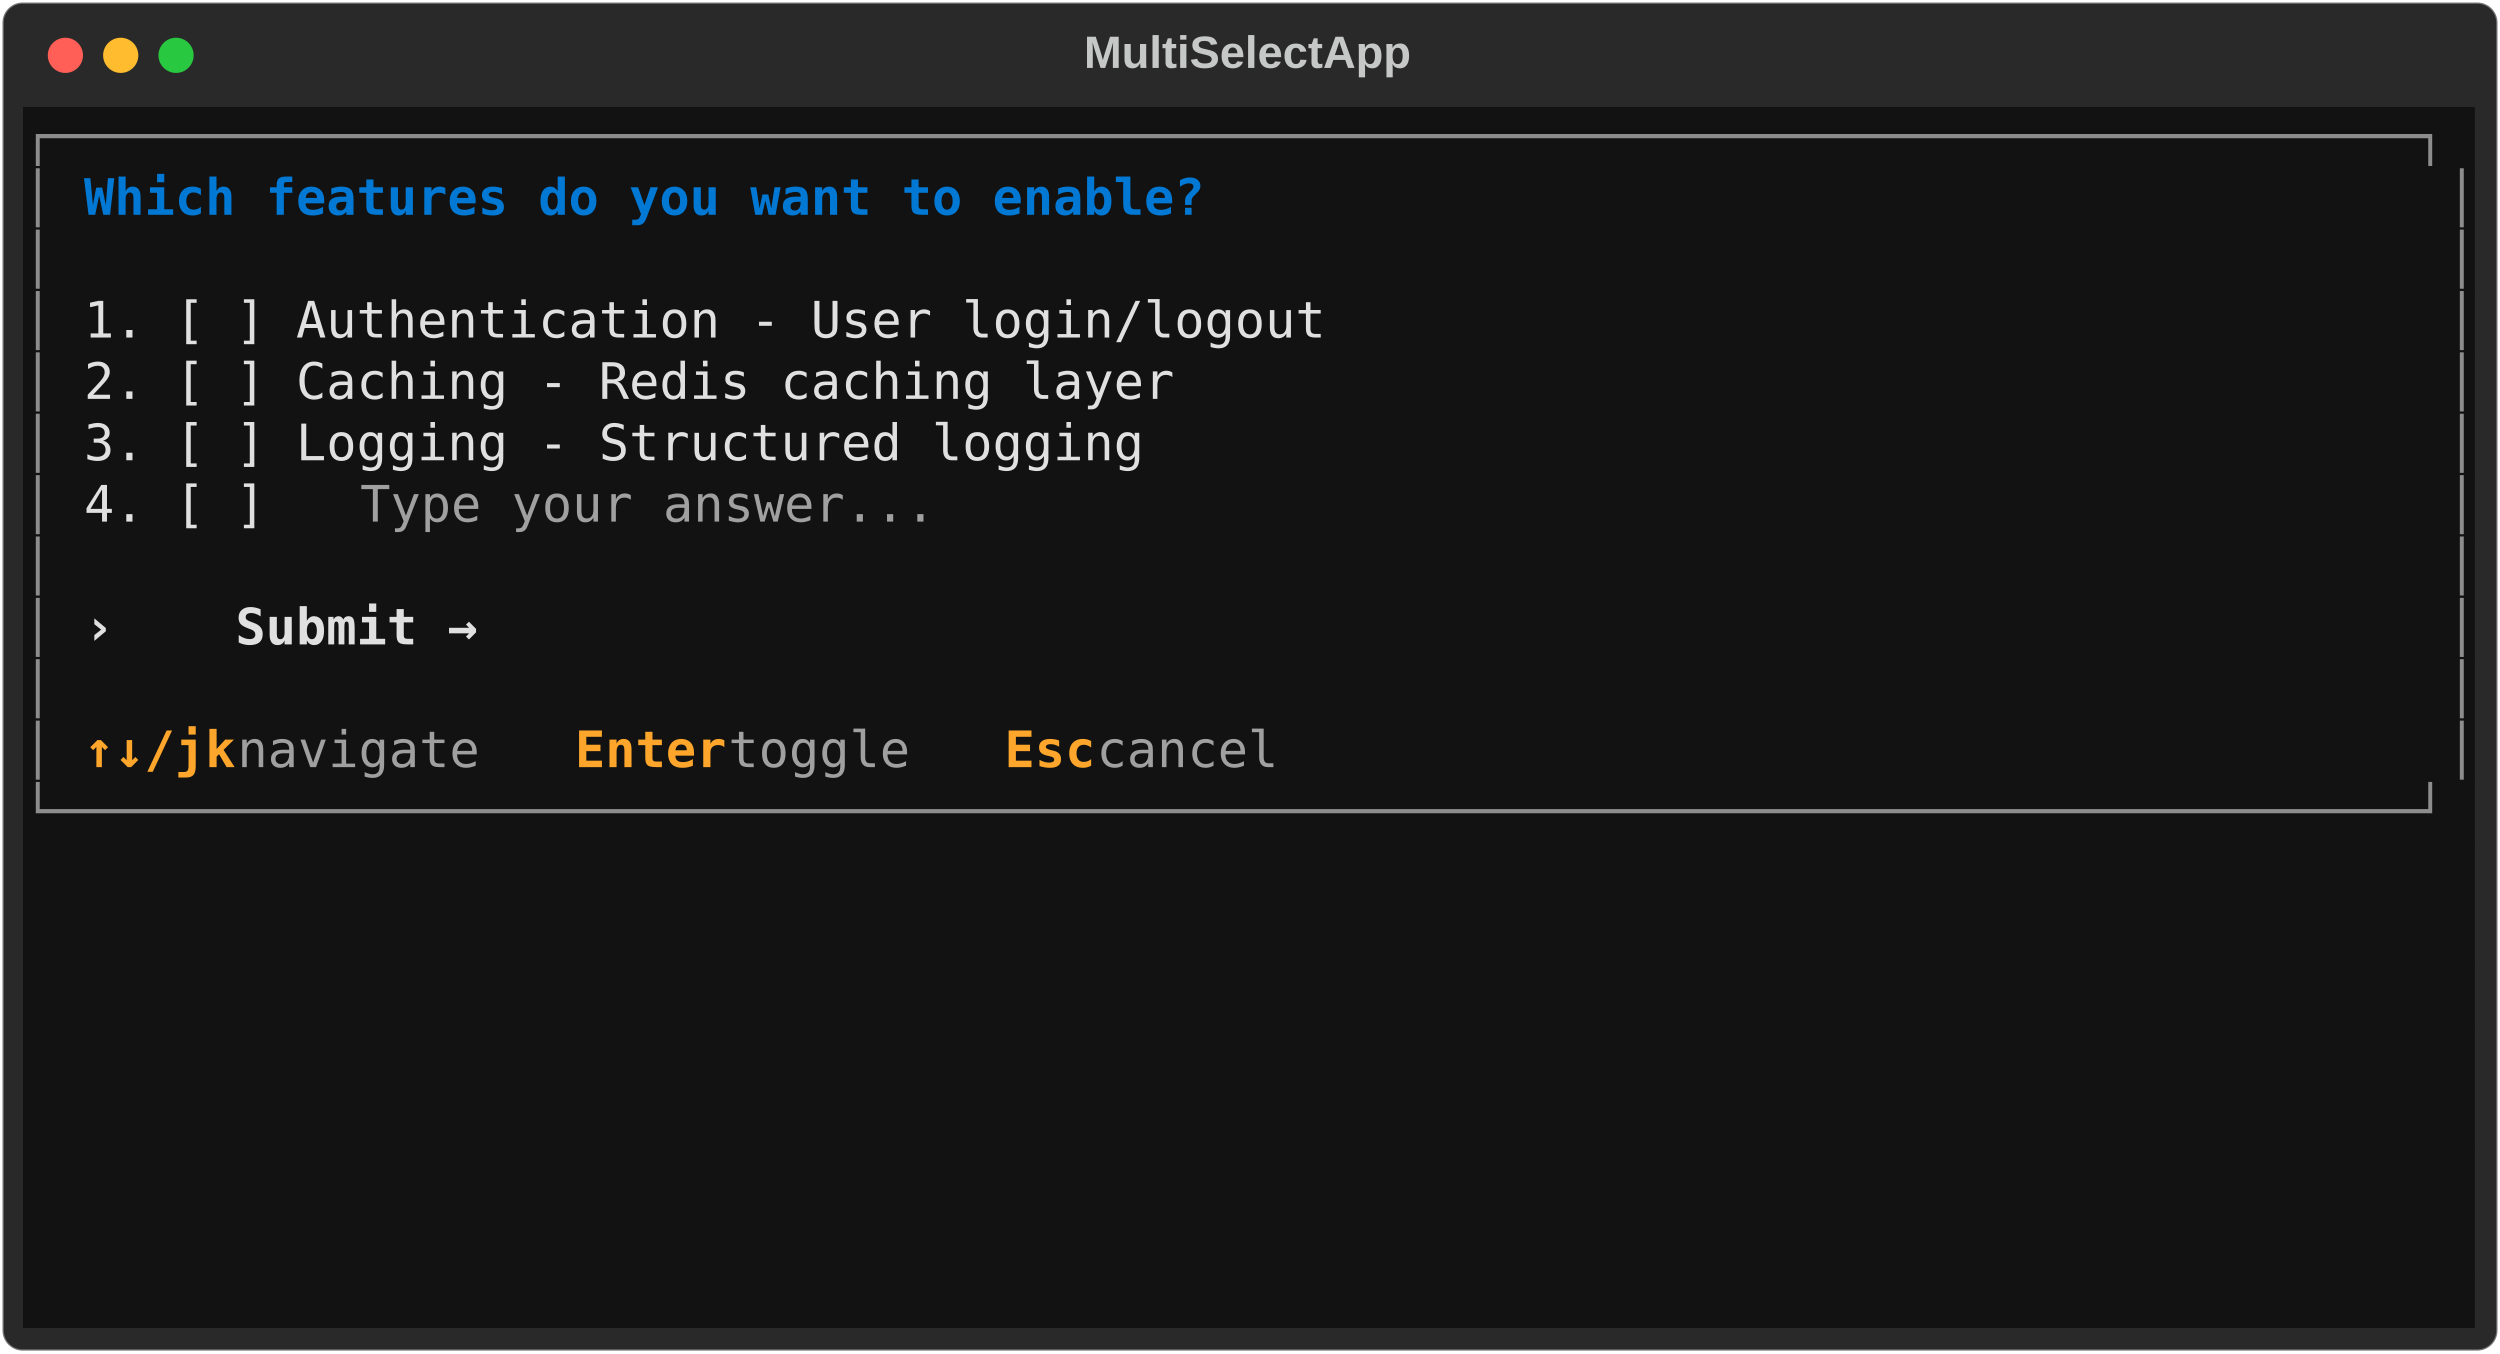
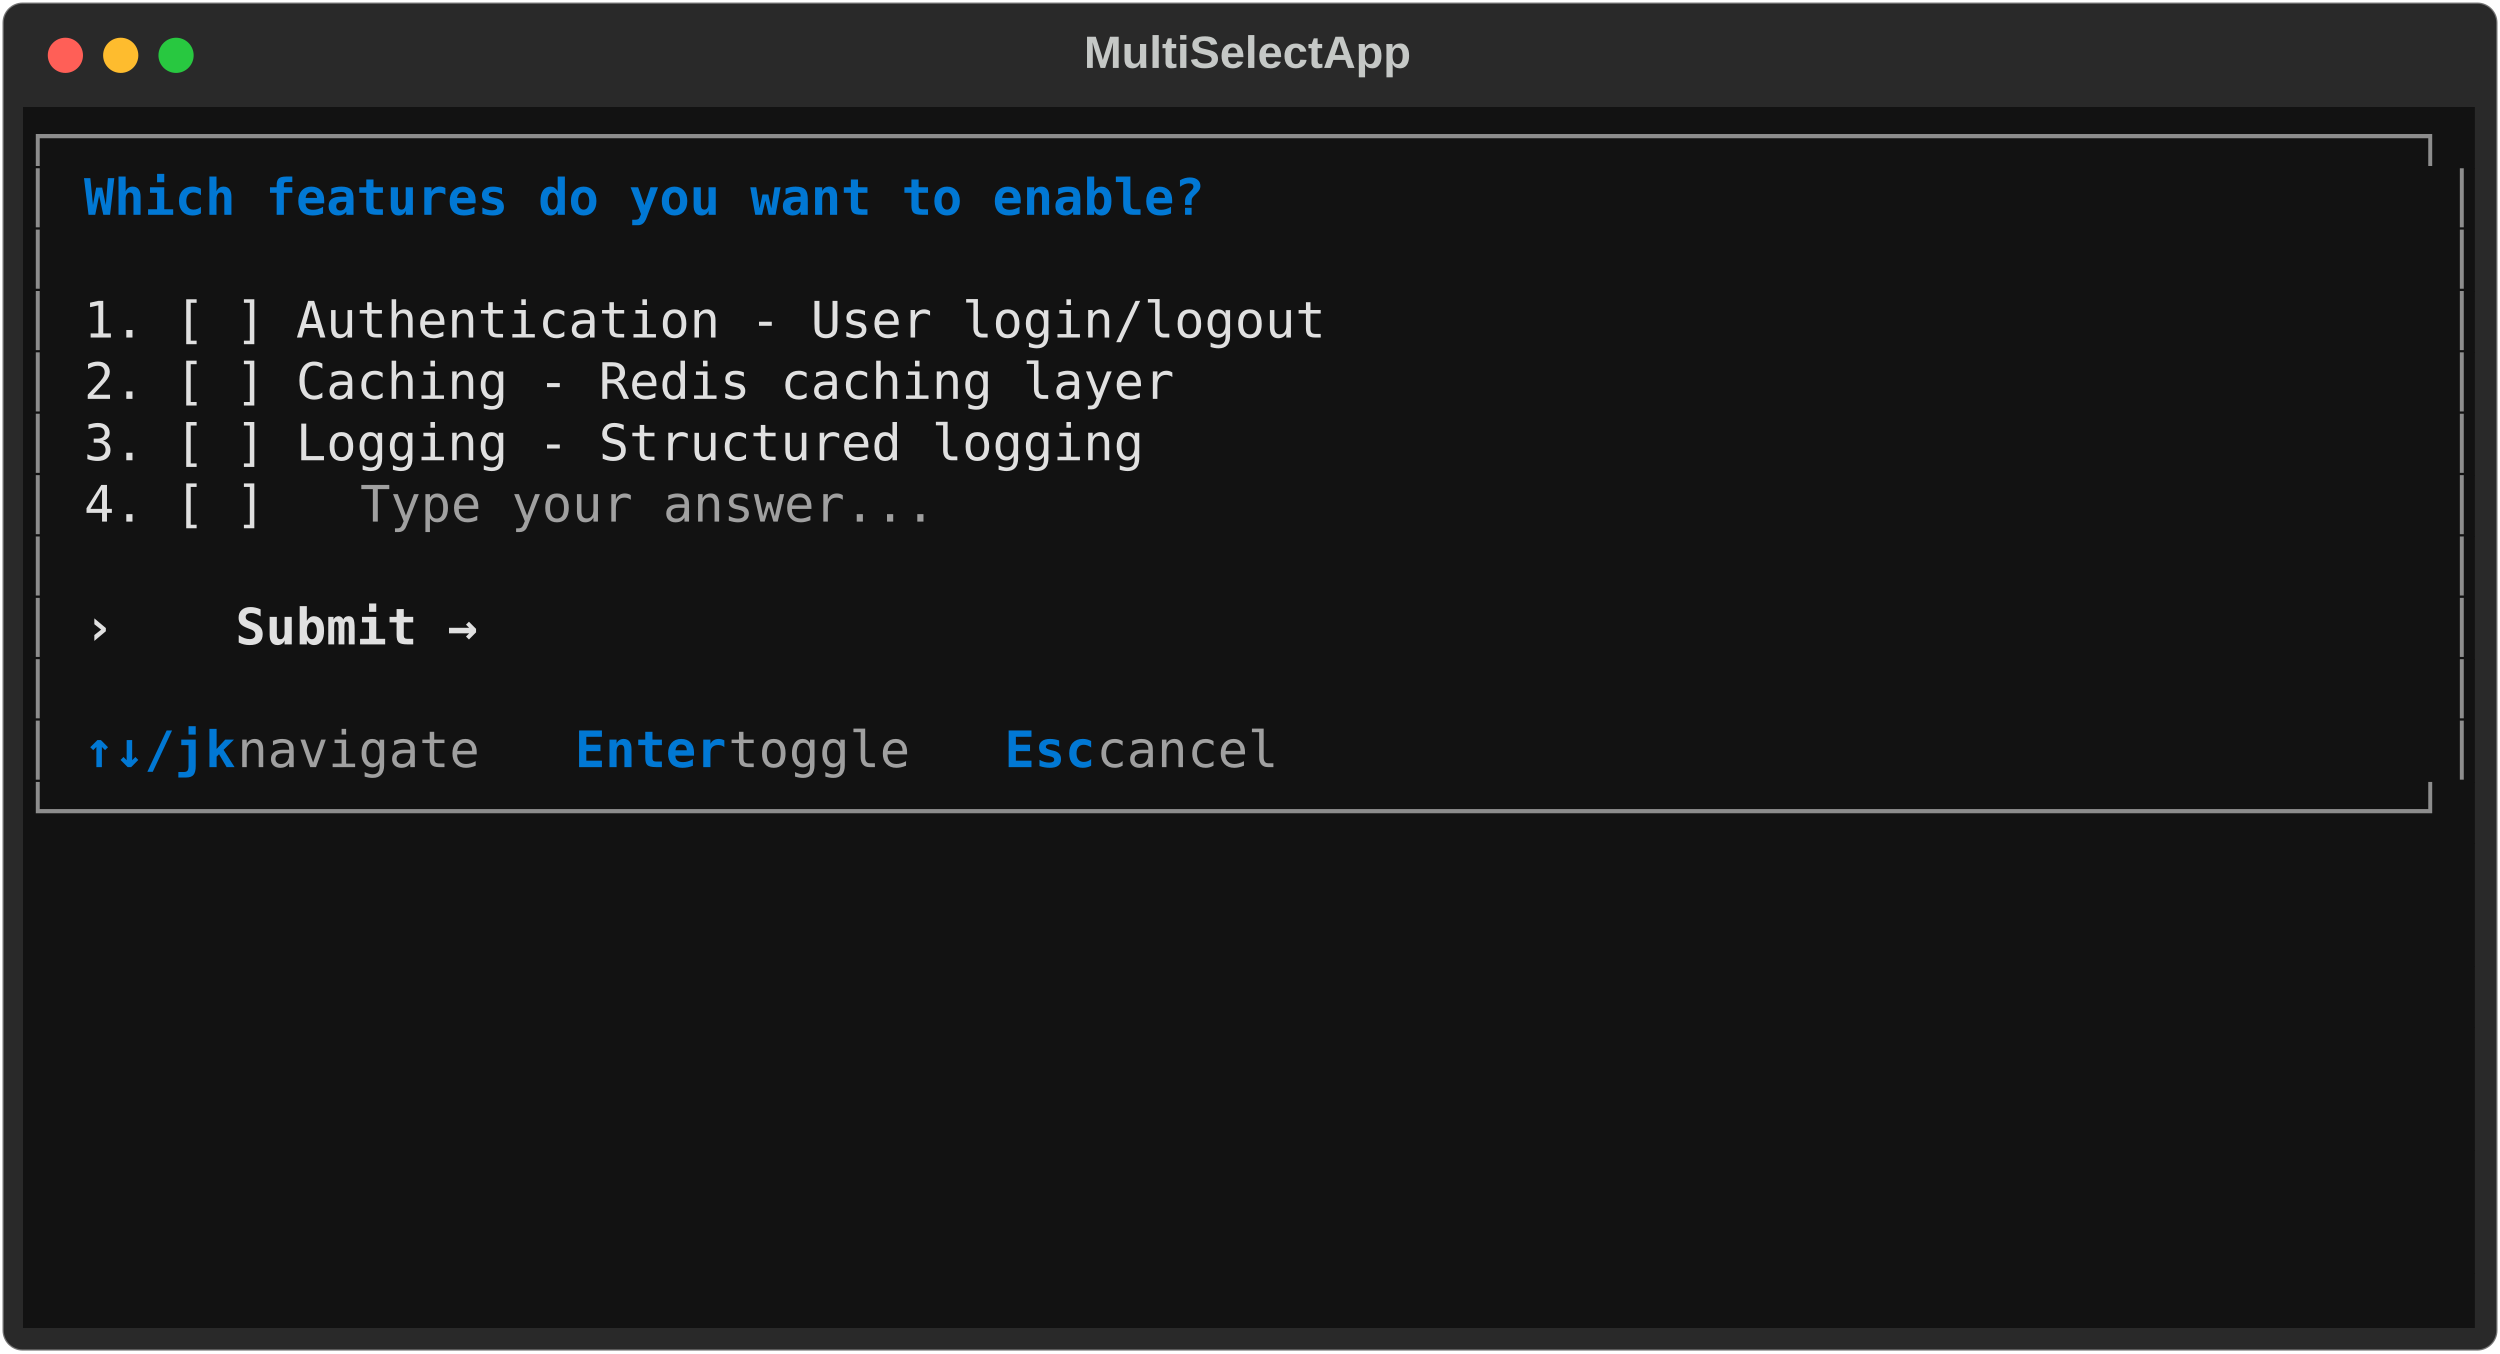
<svg xmlns="http://www.w3.org/2000/svg" class="rich-terminal" viewBox="0 0 994 538.0">
  <style>

    @font-face {
        font-family: "Fira Code";
        src: local("FiraCode-Regular"),
                url("https://cdnjs.cloudflare.com/ajax/libs/firacode/6.2.0/woff2/FiraCode-Regular.woff2") format("woff2"),
                url("https://cdnjs.cloudflare.com/ajax/libs/firacode/6.2.0/woff/FiraCode-Regular.woff") format("woff");
        font-style: normal;
        font-weight: 400;
    }
    @font-face {
        font-family: "Fira Code";
        src: local("FiraCode-Bold"),
                url("https://cdnjs.cloudflare.com/ajax/libs/firacode/6.2.0/woff2/FiraCode-Bold.woff2") format("woff2"),
                url("https://cdnjs.cloudflare.com/ajax/libs/firacode/6.2.0/woff/FiraCode-Bold.woff") format("woff");
        font-style: bold;
        font-weight: 700;
    }

    .terminal-matrix {
        font-family: Fira Code, monospace;
        font-size: 20px;
        line-height: 24.4px;
        font-variant-east-asian: full-width;
    }

    .terminal-title {
        font-size: 18px;
        font-weight: bold;
        font-family: arial;
    }

    .terminal-r1 { fill: #8d8d8d }
.terminal-r2 { fill: #c5c8c6 }
.terminal-r3 { fill: #0178d4;font-weight: bold }
.terminal-r4 { fill: #e0e0e0 }
.terminal-r5 { fill: #a0a0a0 }
.terminal-r6 { fill: #e0e0e0;font-weight: bold }
- .terminal-r7 { fill: #fea62b;font-weight: bold }
    </style>
  <defs>
    <clipPath id="terminal-clip-terminal">
      <rect x="0" y="0" width="975.0" height="487.0" />
    </clipPath>
    <clipPath id="terminal-line-0">
      <rect x="0" y="1.5" width="976" height="24.65" />
    </clipPath>
    <clipPath id="terminal-line-1">
      <rect x="0" y="25.9" width="976" height="24.65" />
    </clipPath>
    <clipPath id="terminal-line-2">
      <rect x="0" y="50.3" width="976" height="24.65" />
    </clipPath>
    <clipPath id="terminal-line-3">
      <rect x="0" y="74.7" width="976" height="24.65" />
    </clipPath>
    <clipPath id="terminal-line-4">
      <rect x="0" y="99.1" width="976" height="24.65" />
    </clipPath>
    <clipPath id="terminal-line-5">
      <rect x="0" y="123.5" width="976" height="24.65" />
    </clipPath>
    <clipPath id="terminal-line-6">
      <rect x="0" y="147.9" width="976" height="24.65" />
    </clipPath>
    <clipPath id="terminal-line-7">
      <rect x="0" y="172.3" width="976" height="24.65" />
    </clipPath>
    <clipPath id="terminal-line-8">
      <rect x="0" y="196.7" width="976" height="24.65" />
    </clipPath>
    <clipPath id="terminal-line-9">
      <rect x="0" y="221.1" width="976" height="24.65" />
    </clipPath>
    <clipPath id="terminal-line-10">
      <rect x="0" y="245.5" width="976" height="24.65" />
    </clipPath>
    <clipPath id="terminal-line-11">
      <rect x="0" y="269.9" width="976" height="24.65" />
    </clipPath>
    <clipPath id="terminal-line-12">
      <rect x="0" y="294.3" width="976" height="24.65" />
    </clipPath>
    <clipPath id="terminal-line-13">
      <rect x="0" y="318.7" width="976" height="24.65" />
    </clipPath>
    <clipPath id="terminal-line-14">
      <rect x="0" y="343.1" width="976" height="24.65" />
    </clipPath>
    <clipPath id="terminal-line-15">
      <rect x="0" y="367.5" width="976" height="24.65" />
    </clipPath>
    <clipPath id="terminal-line-16">
      <rect x="0" y="391.9" width="976" height="24.65" />
    </clipPath>
    <clipPath id="terminal-line-17">
      <rect x="0" y="416.3" width="976" height="24.65" />
    </clipPath>
    <clipPath id="terminal-line-18">
      <rect x="0" y="440.7" width="976" height="24.65" />
    </clipPath>
  </defs>
  <rect fill="#292929" stroke="rgba(255,255,255,0.35)" stroke-width="1" x="1" y="1" width="992" height="536" rx="8" />
  <text class="terminal-title" fill="#c5c8c6" text-anchor="middle" x="496" y="27">MultiSelectApp</text>
  <g transform="translate(26,22)">
    <circle cx="0" cy="0" r="7" fill="#ff5f57" />
    <circle cx="22" cy="0" r="7" fill="#febc2e" />
    <circle cx="44" cy="0" r="7" fill="#28c840" />
  </g>
  <g transform="translate(9, 41)" clip-path="url(#terminal-clip-terminal)">
    <rect fill="#121212" x="0" y="1.5" width="976" height="24.65" shape-rendering="crispEdges" />
    <rect fill="#121212" x="0" y="25.9" width="12.2" height="24.65" shape-rendering="crispEdges" />
    <rect fill="#121212" x="12.2" y="25.9" width="12.2" height="24.65" shape-rendering="crispEdges" />
    <rect fill="#121212" x="24.4" y="25.9" width="451.4" height="24.65" shape-rendering="crispEdges" />
    <rect fill="#121212" x="475.8" y="25.9" width="488" height="24.65" shape-rendering="crispEdges" />
    <rect fill="#121212" x="963.8" y="25.9" width="12.2" height="24.65" shape-rendering="crispEdges" />
    <rect fill="#121212" x="0" y="50.3" width="12.2" height="24.65" shape-rendering="crispEdges" />
    <rect fill="#121212" x="12.2" y="50.3" width="951.6" height="24.65" shape-rendering="crispEdges" />
    <rect fill="#121212" x="963.8" y="50.3" width="12.2" height="24.65" shape-rendering="crispEdges" />
    <rect fill="#121212" x="0" y="74.7" width="12.2" height="24.65" shape-rendering="crispEdges" />
    <rect fill="#121212" x="12.2" y="74.7" width="12.2" height="24.65" shape-rendering="crispEdges" />
    <rect fill="#121212" x="24.4" y="74.7" width="524.6" height="24.65" shape-rendering="crispEdges" />
    <rect fill="#121212" x="549" y="74.7" width="414.8" height="24.65" shape-rendering="crispEdges" />
    <rect fill="#121212" x="963.8" y="74.7" width="12.2" height="24.65" shape-rendering="crispEdges" />
    <rect fill="#121212" x="0" y="99.1" width="12.2" height="24.65" shape-rendering="crispEdges" />
    <rect fill="#121212" x="12.2" y="99.1" width="12.2" height="24.65" shape-rendering="crispEdges" />
    <rect fill="#121212" x="24.4" y="99.1" width="463.6" height="24.65" shape-rendering="crispEdges" />
    <rect fill="#121212" x="488" y="99.1" width="475.8" height="24.65" shape-rendering="crispEdges" />
    <rect fill="#121212" x="963.8" y="99.1" width="12.2" height="24.65" shape-rendering="crispEdges" />
    <rect fill="#121212" x="0" y="123.5" width="12.2" height="24.65" shape-rendering="crispEdges" />
    <rect fill="#121212" x="12.2" y="123.5" width="12.2" height="24.65" shape-rendering="crispEdges" />
    <rect fill="#121212" x="24.4" y="123.5" width="451.4" height="24.65" shape-rendering="crispEdges" />
    <rect fill="#121212" x="475.8" y="123.5" width="488" height="24.65" shape-rendering="crispEdges" />
    <rect fill="#121212" x="963.8" y="123.5" width="12.2" height="24.65" shape-rendering="crispEdges" />
    <rect fill="#121212" x="0" y="147.9" width="12.2" height="24.65" shape-rendering="crispEdges" />
    <rect fill="#121212" x="12.2" y="147.9" width="12.2" height="24.65" shape-rendering="crispEdges" />
    <rect fill="#121212" x="24.4" y="147.9" width="109.8" height="24.65" shape-rendering="crispEdges" />
    <rect fill="#121212" x="134.2" y="147.9" width="231.8" height="24.65" shape-rendering="crispEdges" />
    <rect fill="#121212" x="366" y="147.9" width="597.8" height="24.65" shape-rendering="crispEdges" />
    <rect fill="#121212" x="963.8" y="147.9" width="12.2" height="24.65" shape-rendering="crispEdges" />
    <rect fill="#121212" x="0" y="172.3" width="12.2" height="24.65" shape-rendering="crispEdges" />
    <rect fill="#121212" x="12.2" y="172.3" width="951.6" height="24.65" shape-rendering="crispEdges" />
    <rect fill="#121212" x="963.8" y="172.3" width="12.2" height="24.65" shape-rendering="crispEdges" />
    <rect fill="#121212" x="0" y="196.7" width="12.2" height="24.65" shape-rendering="crispEdges" />
    <rect fill="#121212" x="12.2" y="196.7" width="12.2" height="24.65" shape-rendering="crispEdges" />
    <rect fill="#121212" x="24.4" y="196.7" width="158.6" height="24.65" shape-rendering="crispEdges" />
    <rect fill="#121212" x="183" y="196.7" width="780.8" height="24.65" shape-rendering="crispEdges" />
    <rect fill="#121212" x="963.8" y="196.7" width="12.2" height="24.65" shape-rendering="crispEdges" />
    <rect fill="#121212" x="0" y="221.1" width="12.2" height="24.65" shape-rendering="crispEdges" />
    <rect fill="#121212" x="12.2" y="221.1" width="951.6" height="24.65" shape-rendering="crispEdges" />
    <rect fill="#121212" x="963.8" y="221.1" width="12.2" height="24.65" shape-rendering="crispEdges" />
    <rect fill="#121212" x="0" y="245.5" width="12.2" height="24.65" shape-rendering="crispEdges" />
    <rect fill="#121212" x="12.2" y="245.5" width="12.2" height="24.65" shape-rendering="crispEdges" />
    <rect fill="#121212" x="24.4" y="245.5" width="61" height="24.65" shape-rendering="crispEdges" />
    <rect fill="#121212" x="85.4" y="245.5" width="134.2" height="24.65" shape-rendering="crispEdges" />
    <rect fill="#121212" x="219.6" y="245.5" width="61" height="24.65" shape-rendering="crispEdges" />
    <rect fill="#121212" x="280.6" y="245.5" width="109.8" height="24.65" shape-rendering="crispEdges" />
    <rect fill="#121212" x="390.4" y="245.5" width="36.6" height="24.65" shape-rendering="crispEdges" />
    <rect fill="#121212" x="427" y="245.5" width="85.4" height="24.65" shape-rendering="crispEdges" />
    <rect fill="#121212" x="512.4" y="245.5" width="451.4" height="24.65" shape-rendering="crispEdges" />
    <rect fill="#121212" x="963.8" y="245.5" width="12.2" height="24.65" shape-rendering="crispEdges" />
    <rect fill="#121212" x="0" y="269.9" width="976" height="24.65" shape-rendering="crispEdges" />
    <rect fill="#121212" x="0" y="294.3" width="976" height="24.65" shape-rendering="crispEdges" />
    <rect fill="#121212" x="0" y="318.7" width="976" height="24.65" shape-rendering="crispEdges" />
    <rect fill="#121212" x="0" y="343.1" width="976" height="24.65" shape-rendering="crispEdges" />
    <rect fill="#121212" x="0" y="367.5" width="976" height="24.65" shape-rendering="crispEdges" />
    <rect fill="#121212" x="0" y="391.9" width="976" height="24.65" shape-rendering="crispEdges" />
    <rect fill="#121212" x="0" y="416.3" width="976" height="24.65" shape-rendering="crispEdges" />
    <rect fill="#121212" x="0" y="440.7" width="976" height="24.65" shape-rendering="crispEdges" />
    <rect fill="#121212" x="0" y="465.1" width="976" height="24.65" shape-rendering="crispEdges" />
    <g class="terminal-matrix">
      <text class="terminal-r1" x="0" y="20" textLength="976" clip-path="url(#terminal-line-0)">┌──────────────────────────────────────────────────────────────────────────────┐</text>
      <text class="terminal-r2" x="976" y="20" textLength="12.2" clip-path="url(#terminal-line-0)">
</text>
      <text class="terminal-r1" x="0" y="44.4" textLength="12.2" clip-path="url(#terminal-line-1)">│</text>
      <text class="terminal-r3" x="24.4" y="44.4" textLength="451.4" clip-path="url(#terminal-line-1)">Which features do you want to enable?</text>
      <text class="terminal-r1" x="963.8" y="44.4" textLength="12.2" clip-path="url(#terminal-line-1)">│</text>
      <text class="terminal-r2" x="976" y="44.4" textLength="12.2" clip-path="url(#terminal-line-1)">
</text>
      <text class="terminal-r1" x="0" y="68.8" textLength="12.2" clip-path="url(#terminal-line-2)">│</text>
      <text class="terminal-r1" x="963.8" y="68.8" textLength="12.2" clip-path="url(#terminal-line-2)">│</text>
      <text class="terminal-r2" x="976" y="68.8" textLength="12.2" clip-path="url(#terminal-line-2)">
</text>
      <text class="terminal-r1" x="0" y="93.2" textLength="12.2" clip-path="url(#terminal-line-3)">│</text>
      <text class="terminal-r4" x="24.4" y="93.2" textLength="524.6" clip-path="url(#terminal-line-3)">  1. [ ] Authentication - User login/logout</text>
      <text class="terminal-r1" x="963.8" y="93.2" textLength="12.2" clip-path="url(#terminal-line-3)">│</text>
      <text class="terminal-r2" x="976" y="93.2" textLength="12.2" clip-path="url(#terminal-line-3)">
</text>
      <text class="terminal-r1" x="0" y="117.6" textLength="12.2" clip-path="url(#terminal-line-4)">│</text>
      <text class="terminal-r4" x="24.4" y="117.6" textLength="463.6" clip-path="url(#terminal-line-4)">  2. [ ] Caching - Redis caching layer</text>
      <text class="terminal-r1" x="963.8" y="117.6" textLength="12.2" clip-path="url(#terminal-line-4)">│</text>
      <text class="terminal-r2" x="976" y="117.6" textLength="12.2" clip-path="url(#terminal-line-4)">
</text>
      <text class="terminal-r1" x="0" y="142" textLength="12.2" clip-path="url(#terminal-line-5)">│</text>
      <text class="terminal-r4" x="24.4" y="142" textLength="451.4" clip-path="url(#terminal-line-5)">  3. [ ] Logging - Structured logging</text>
      <text class="terminal-r1" x="963.8" y="142" textLength="12.2" clip-path="url(#terminal-line-5)">│</text>
      <text class="terminal-r2" x="976" y="142" textLength="12.2" clip-path="url(#terminal-line-5)">
</text>
      <text class="terminal-r1" x="0" y="166.4" textLength="12.2" clip-path="url(#terminal-line-6)">│</text>
      <text class="terminal-r4" x="24.4" y="166.4" textLength="109.8" clip-path="url(#terminal-line-6)">  4. [ ] </text>
      <text class="terminal-r5" x="134.2" y="166.4" textLength="231.8" clip-path="url(#terminal-line-6)">Type your answer...</text>
      <text class="terminal-r1" x="963.8" y="166.4" textLength="12.2" clip-path="url(#terminal-line-6)">│</text>
      <text class="terminal-r2" x="976" y="166.4" textLength="12.2" clip-path="url(#terminal-line-6)">
</text>
      <text class="terminal-r1" x="0" y="190.8" textLength="12.2" clip-path="url(#terminal-line-7)">│</text>
      <text class="terminal-r1" x="963.8" y="190.8" textLength="12.2" clip-path="url(#terminal-line-7)">│</text>
      <text class="terminal-r2" x="976" y="190.8" textLength="12.2" clip-path="url(#terminal-line-7)">
</text>
      <text class="terminal-r1" x="0" y="215.2" textLength="12.2" clip-path="url(#terminal-line-8)">│</text>
      <text class="terminal-r6" x="24.4" y="215.2" textLength="158.6" clip-path="url(#terminal-line-8)">›    Submit →</text>
      <text class="terminal-r1" x="963.8" y="215.2" textLength="12.2" clip-path="url(#terminal-line-8)">│</text>
      <text class="terminal-r2" x="976" y="215.2" textLength="12.2" clip-path="url(#terminal-line-8)">
</text>
      <text class="terminal-r1" x="0" y="239.6" textLength="12.2" clip-path="url(#terminal-line-9)">│</text>
      <text class="terminal-r1" x="963.8" y="239.6" textLength="12.2" clip-path="url(#terminal-line-9)">│</text>
      <text class="terminal-r2" x="976" y="239.6" textLength="12.2" clip-path="url(#terminal-line-9)">
</text>
      <text class="terminal-r1" x="0" y="264" textLength="12.2" clip-path="url(#terminal-line-10)">│</text>
-       <text class="terminal-r7" x="24.4" y="264" textLength="61" clip-path="url(#terminal-line-10)">↑↓/jk</text>
+       <text class="terminal-r3" x="24.4" y="264" textLength="61" clip-path="url(#terminal-line-10)">↑↓/jk</text>
      <text class="terminal-r5" x="85.4" y="264" textLength="134.2" clip-path="url(#terminal-line-10)"> navigate  </text>
-       <text class="terminal-r7" x="219.6" y="264" textLength="61" clip-path="url(#terminal-line-10)">Enter</text>
+       <text class="terminal-r3" x="219.6" y="264" textLength="61" clip-path="url(#terminal-line-10)">Enter</text>
      <text class="terminal-r5" x="280.6" y="264" textLength="109.8" clip-path="url(#terminal-line-10)"> toggle  </text>
-       <text class="terminal-r7" x="390.4" y="264" textLength="36.6" clip-path="url(#terminal-line-10)">Esc</text>
+       <text class="terminal-r3" x="390.4" y="264" textLength="36.6" clip-path="url(#terminal-line-10)">Esc</text>
      <text class="terminal-r5" x="427" y="264" textLength="85.4" clip-path="url(#terminal-line-10)"> cancel</text>
      <text class="terminal-r1" x="963.8" y="264" textLength="12.2" clip-path="url(#terminal-line-10)">│</text>
      <text class="terminal-r2" x="976" y="264" textLength="12.2" clip-path="url(#terminal-line-10)">
</text>
      <text class="terminal-r1" x="0" y="288.4" textLength="976" clip-path="url(#terminal-line-11)">└──────────────────────────────────────────────────────────────────────────────┘</text>
      <text class="terminal-r2" x="976" y="288.4" textLength="12.2" clip-path="url(#terminal-line-11)">
</text>
      <text class="terminal-r2" x="976" y="312.8" textLength="12.2" clip-path="url(#terminal-line-12)">
</text>
      <text class="terminal-r2" x="976" y="337.2" textLength="12.2" clip-path="url(#terminal-line-13)">
</text>
      <text class="terminal-r2" x="976" y="361.6" textLength="12.2" clip-path="url(#terminal-line-14)">
</text>
      <text class="terminal-r2" x="976" y="386" textLength="12.2" clip-path="url(#terminal-line-15)">
</text>
      <text class="terminal-r2" x="976" y="410.4" textLength="12.2" clip-path="url(#terminal-line-16)">
</text>
      <text class="terminal-r2" x="976" y="434.8" textLength="12.2" clip-path="url(#terminal-line-17)">
</text>
      <text class="terminal-r2" x="976" y="459.2" textLength="12.2" clip-path="url(#terminal-line-18)">
</text>
    </g>
  </g>
</svg>
